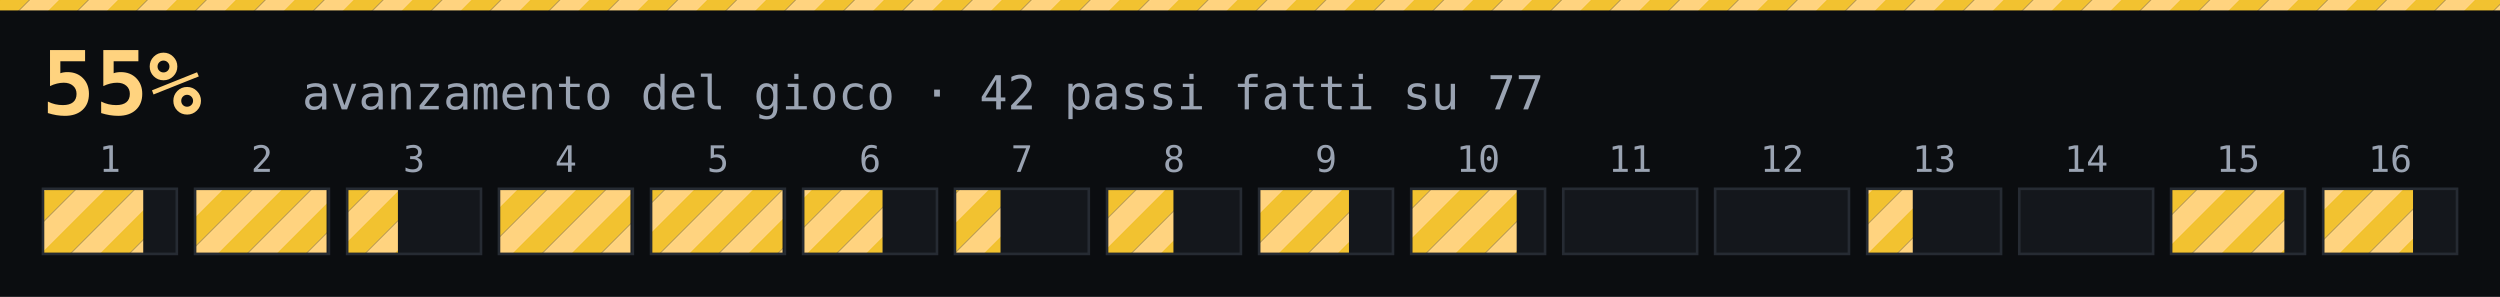
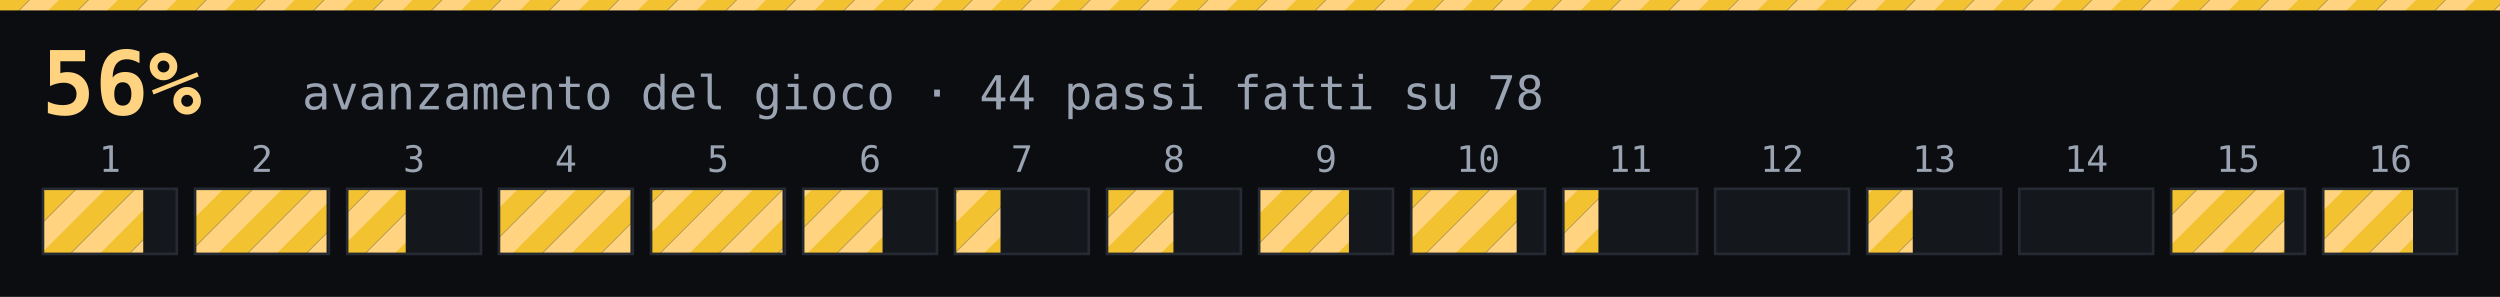
<svg xmlns="http://www.w3.org/2000/svg" width="960" height="114" viewBox="0 0 960 114" font-family="ui-monospace,Cascadia Mono,Consolas,DejaVu Sans Mono,monospace">
  <defs>
    <pattern id="strisce" width="16" height="16" patternUnits="userSpaceOnUse" patternTransform="rotate(45)">
      <rect width="8" height="16" fill="#f2c230" />
      <rect x="8" width="8" height="16" fill="#ffd37f" />
    </pattern>
  </defs>
  <rect width="960" height="114" fill="#0b0d10" />
  <rect width="960" height="4" fill="url(#strisce)" />
-   <text x="16" y="44" fill="#ffd37f" font-size="34" font-weight="700">55%</text>
-   <text x="116" y="42" fill="#9aa3b2" font-size="18">avanzamento del gioco · 42 passi fatti su 77</text>
+   <text x="16" y="44" fill="#ffd37f" font-size="34" font-weight="700">56%</text>
+   <text x="116" y="42" fill="#9aa3b2" font-size="18">avanzamento del gioco · 44 passi fatti su 78</text>
  <text x="42.2" y="66" text-anchor="middle" fill="#9aa3b2" font-size="14">1</text>
  <rect x="16.5" y="72.5" width="51.4" height="25" fill="#14171c" stroke="#262b33" />
  <rect x="17.0" y="73" width="38" height="24" fill="url(#strisce)" />
  <text x="100.6" y="66" text-anchor="middle" fill="#9aa3b2" font-size="14">2</text>
  <rect x="74.9" y="72.5" width="51.4" height="25" fill="#14171c" stroke="#262b33" />
  <rect x="75.4" y="73" width="50" height="24" fill="url(#strisce)" />
  <text x="159.0" y="66" text-anchor="middle" fill="#9aa3b2" font-size="14">3</text>
  <rect x="133.3" y="72.5" width="51.4" height="25" fill="#14171c" stroke="#262b33" />
-   <rect x="133.8" y="73" width="19" height="24" fill="url(#strisce)" />
+   <rect x="133.8" y="73" width="22" height="24" fill="url(#strisce)" />
  <text x="217.3" y="66" text-anchor="middle" fill="#9aa3b2" font-size="14">4</text>
  <rect x="191.6" y="72.5" width="51.4" height="25" fill="#14171c" stroke="#262b33" />
  <rect x="192.1" y="73" width="50" height="24" fill="url(#strisce)" />
  <text x="275.7" y="66" text-anchor="middle" fill="#9aa3b2" font-size="14">5</text>
  <rect x="250.0" y="72.5" width="51.4" height="25" fill="#14171c" stroke="#262b33" />
  <rect x="250.5" y="73" width="50" height="24" fill="url(#strisce)" />
  <text x="334.1" y="66" text-anchor="middle" fill="#9aa3b2" font-size="14">6</text>
  <rect x="308.4" y="72.5" width="51.4" height="25" fill="#14171c" stroke="#262b33" />
  <rect x="308.9" y="73" width="30" height="24" fill="url(#strisce)" />
  <text x="392.4" y="66" text-anchor="middle" fill="#9aa3b2" font-size="14">7</text>
  <rect x="366.7" y="72.5" width="51.4" height="25" fill="#14171c" stroke="#262b33" />
  <rect x="367.2" y="73" width="17" height="24" fill="url(#strisce)" />
  <text x="450.8" y="66" text-anchor="middle" fill="#9aa3b2" font-size="14">8</text>
  <rect x="425.1" y="72.5" width="51.4" height="25" fill="#14171c" stroke="#262b33" />
  <rect x="425.6" y="73" width="25" height="24" fill="url(#strisce)" />
  <text x="509.2" y="66" text-anchor="middle" fill="#9aa3b2" font-size="14">9</text>
  <rect x="483.5" y="72.5" width="51.4" height="25" fill="#14171c" stroke="#262b33" />
  <rect x="484.0" y="73" width="34" height="24" fill="url(#strisce)" />
  <text x="567.6" y="66" text-anchor="middle" fill="#9aa3b2" font-size="14">10</text>
  <rect x="541.9" y="72.5" width="51.4" height="25" fill="#14171c" stroke="#262b33" />
  <rect x="542.4" y="73" width="40" height="24" fill="url(#strisce)" />
  <text x="626.0" y="66" text-anchor="middle" fill="#9aa3b2" font-size="14">11</text>
  <rect x="600.3" y="72.5" width="51.4" height="25" fill="#14171c" stroke="#262b33" />
+   <rect x="600.8" y="73" width="13" height="24" fill="url(#strisce)" />
  <text x="684.3" y="66" text-anchor="middle" fill="#9aa3b2" font-size="14">12</text>
  <rect x="658.6" y="72.5" width="51.4" height="25" fill="#14171c" stroke="#262b33" />
  <text x="742.7" y="66" text-anchor="middle" fill="#9aa3b2" font-size="14">13</text>
  <rect x="717.0" y="72.5" width="51.4" height="25" fill="#14171c" stroke="#262b33" />
  <rect x="717.5" y="73" width="17" height="24" fill="url(#strisce)" />
  <text x="801.1" y="66" text-anchor="middle" fill="#9aa3b2" font-size="14">14</text>
  <rect x="775.4" y="72.5" width="51.4" height="25" fill="#14171c" stroke="#262b33" />
  <text x="859.4" y="66" text-anchor="middle" fill="#9aa3b2" font-size="14">15</text>
  <rect x="833.7" y="72.5" width="51.4" height="25" fill="#14171c" stroke="#262b33" />
  <rect x="834.2" y="73" width="43" height="24" fill="url(#strisce)" />
  <text x="917.8" y="66" text-anchor="middle" fill="#9aa3b2" font-size="14">16</text>
  <rect x="892.1" y="72.5" width="51.4" height="25" fill="#14171c" stroke="#262b33" />
  <rect x="892.6" y="73" width="34" height="24" fill="url(#strisce)" />
</svg>
